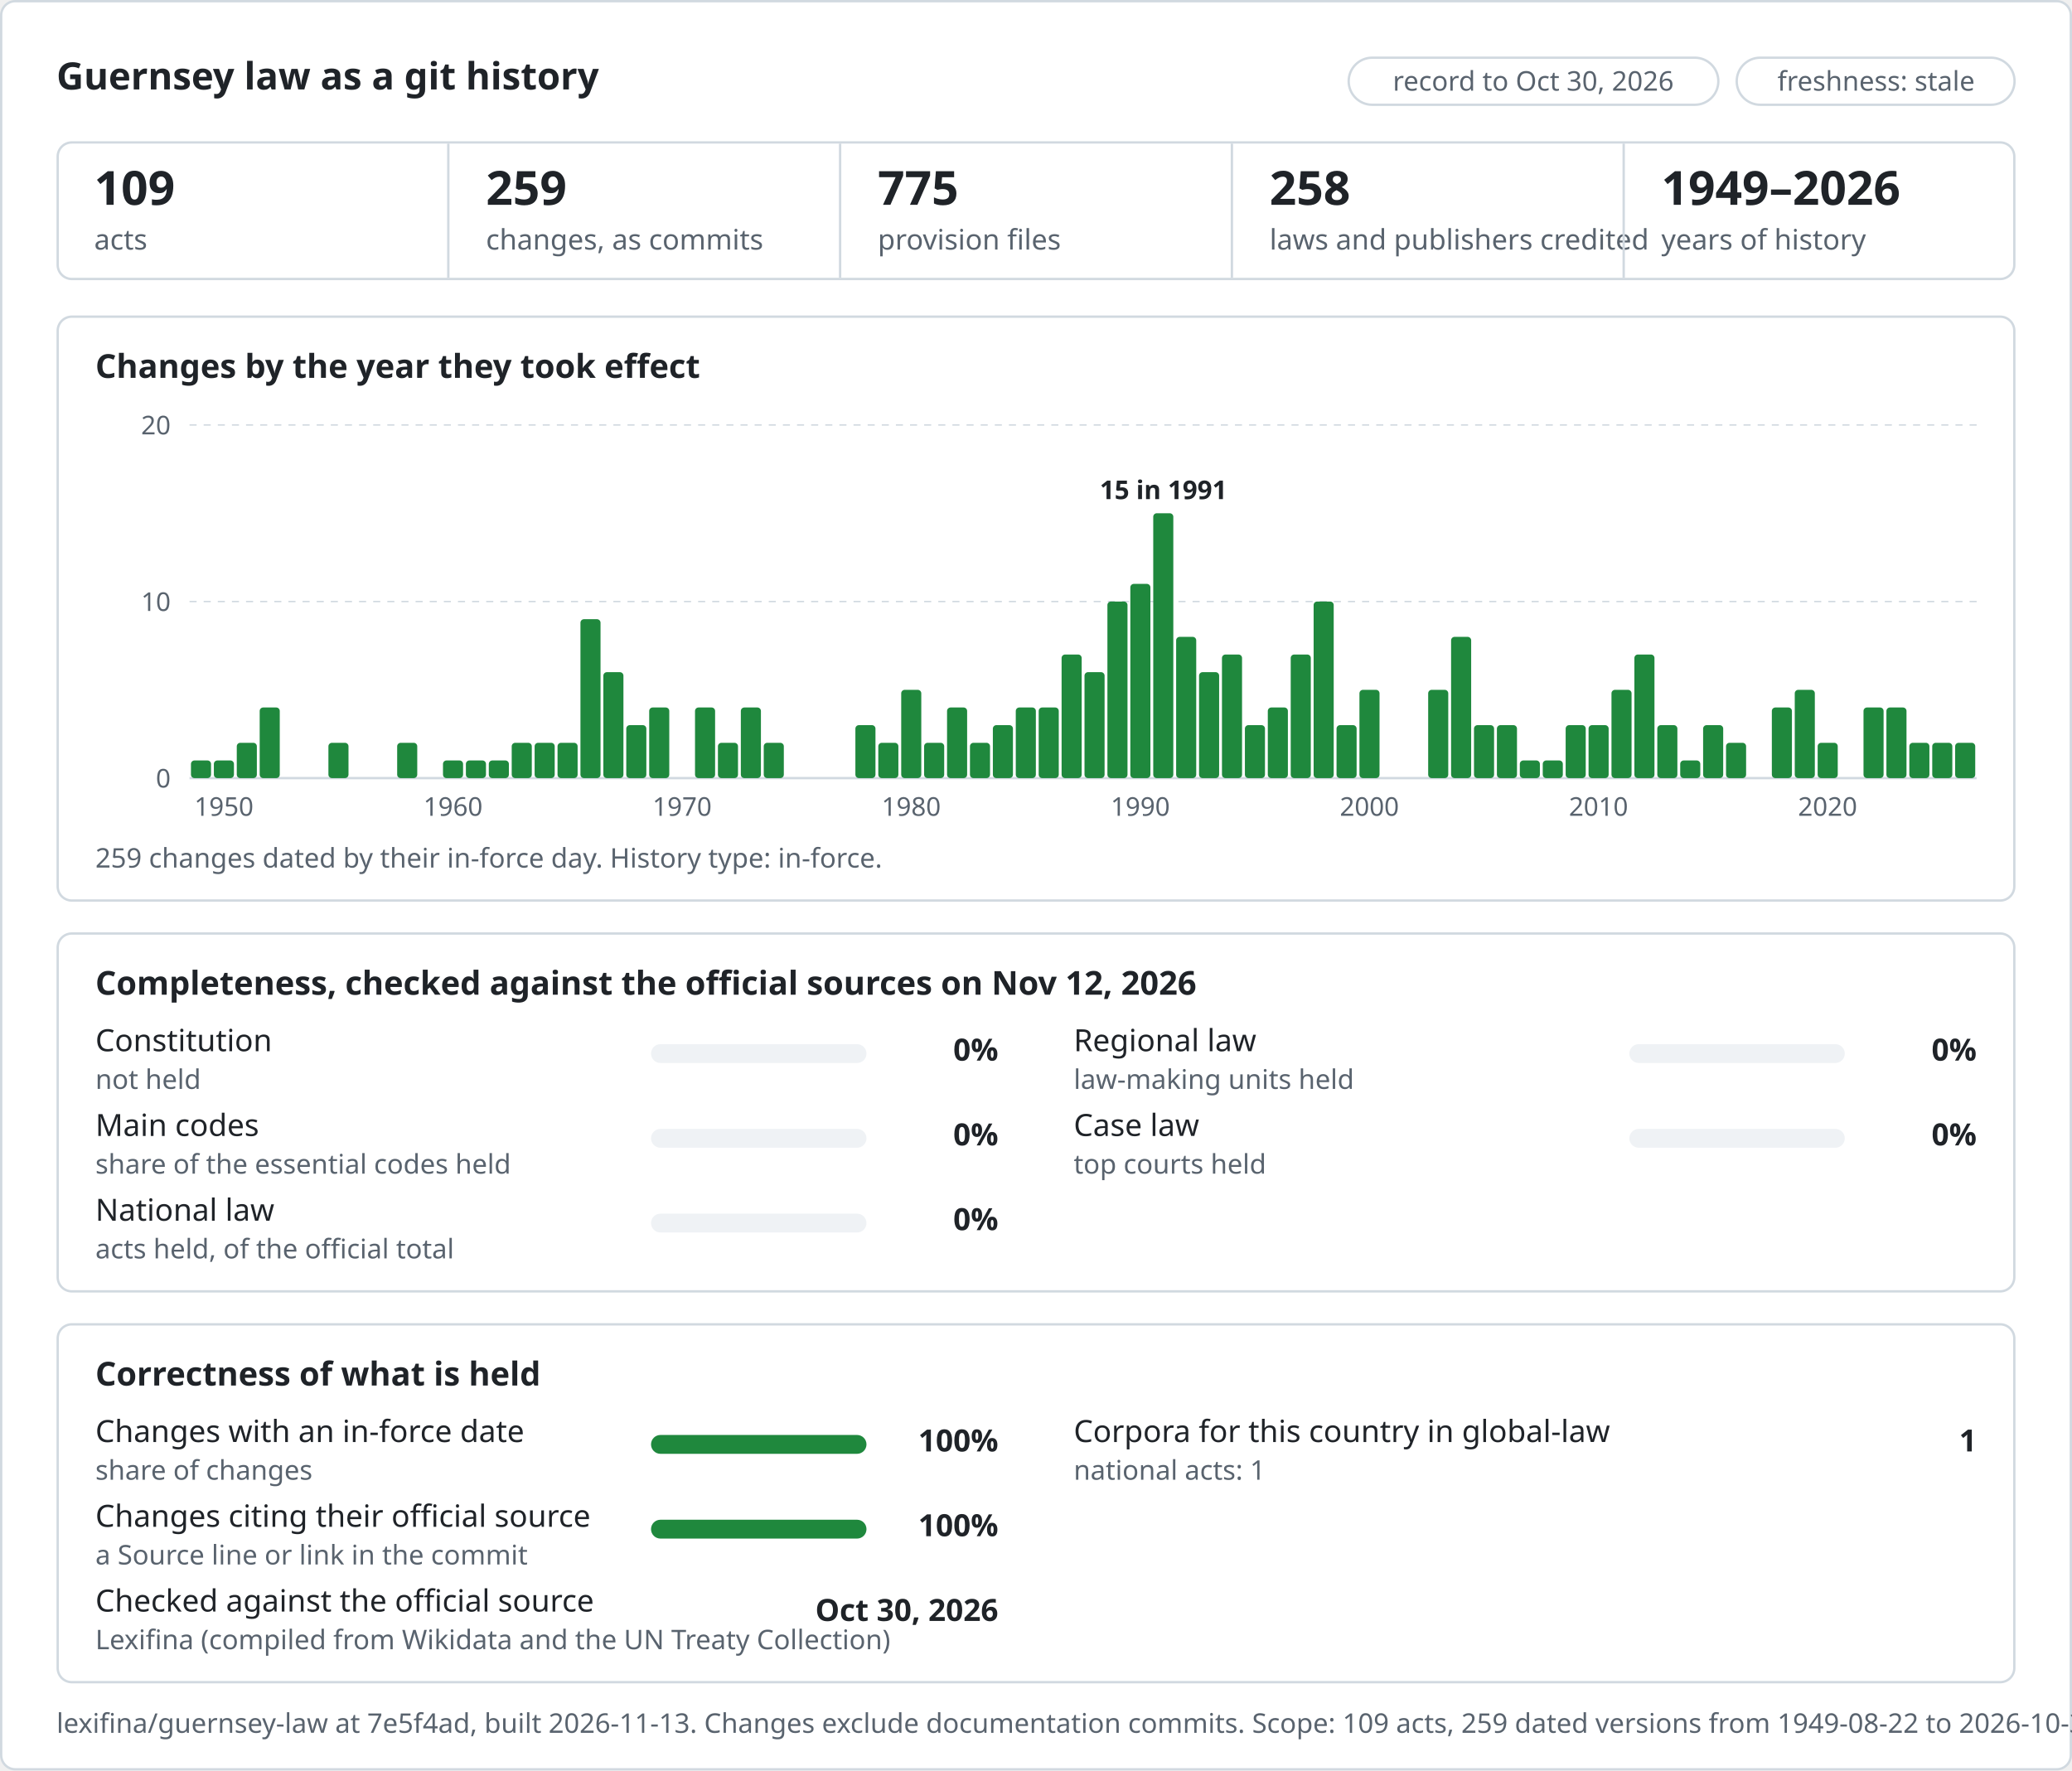
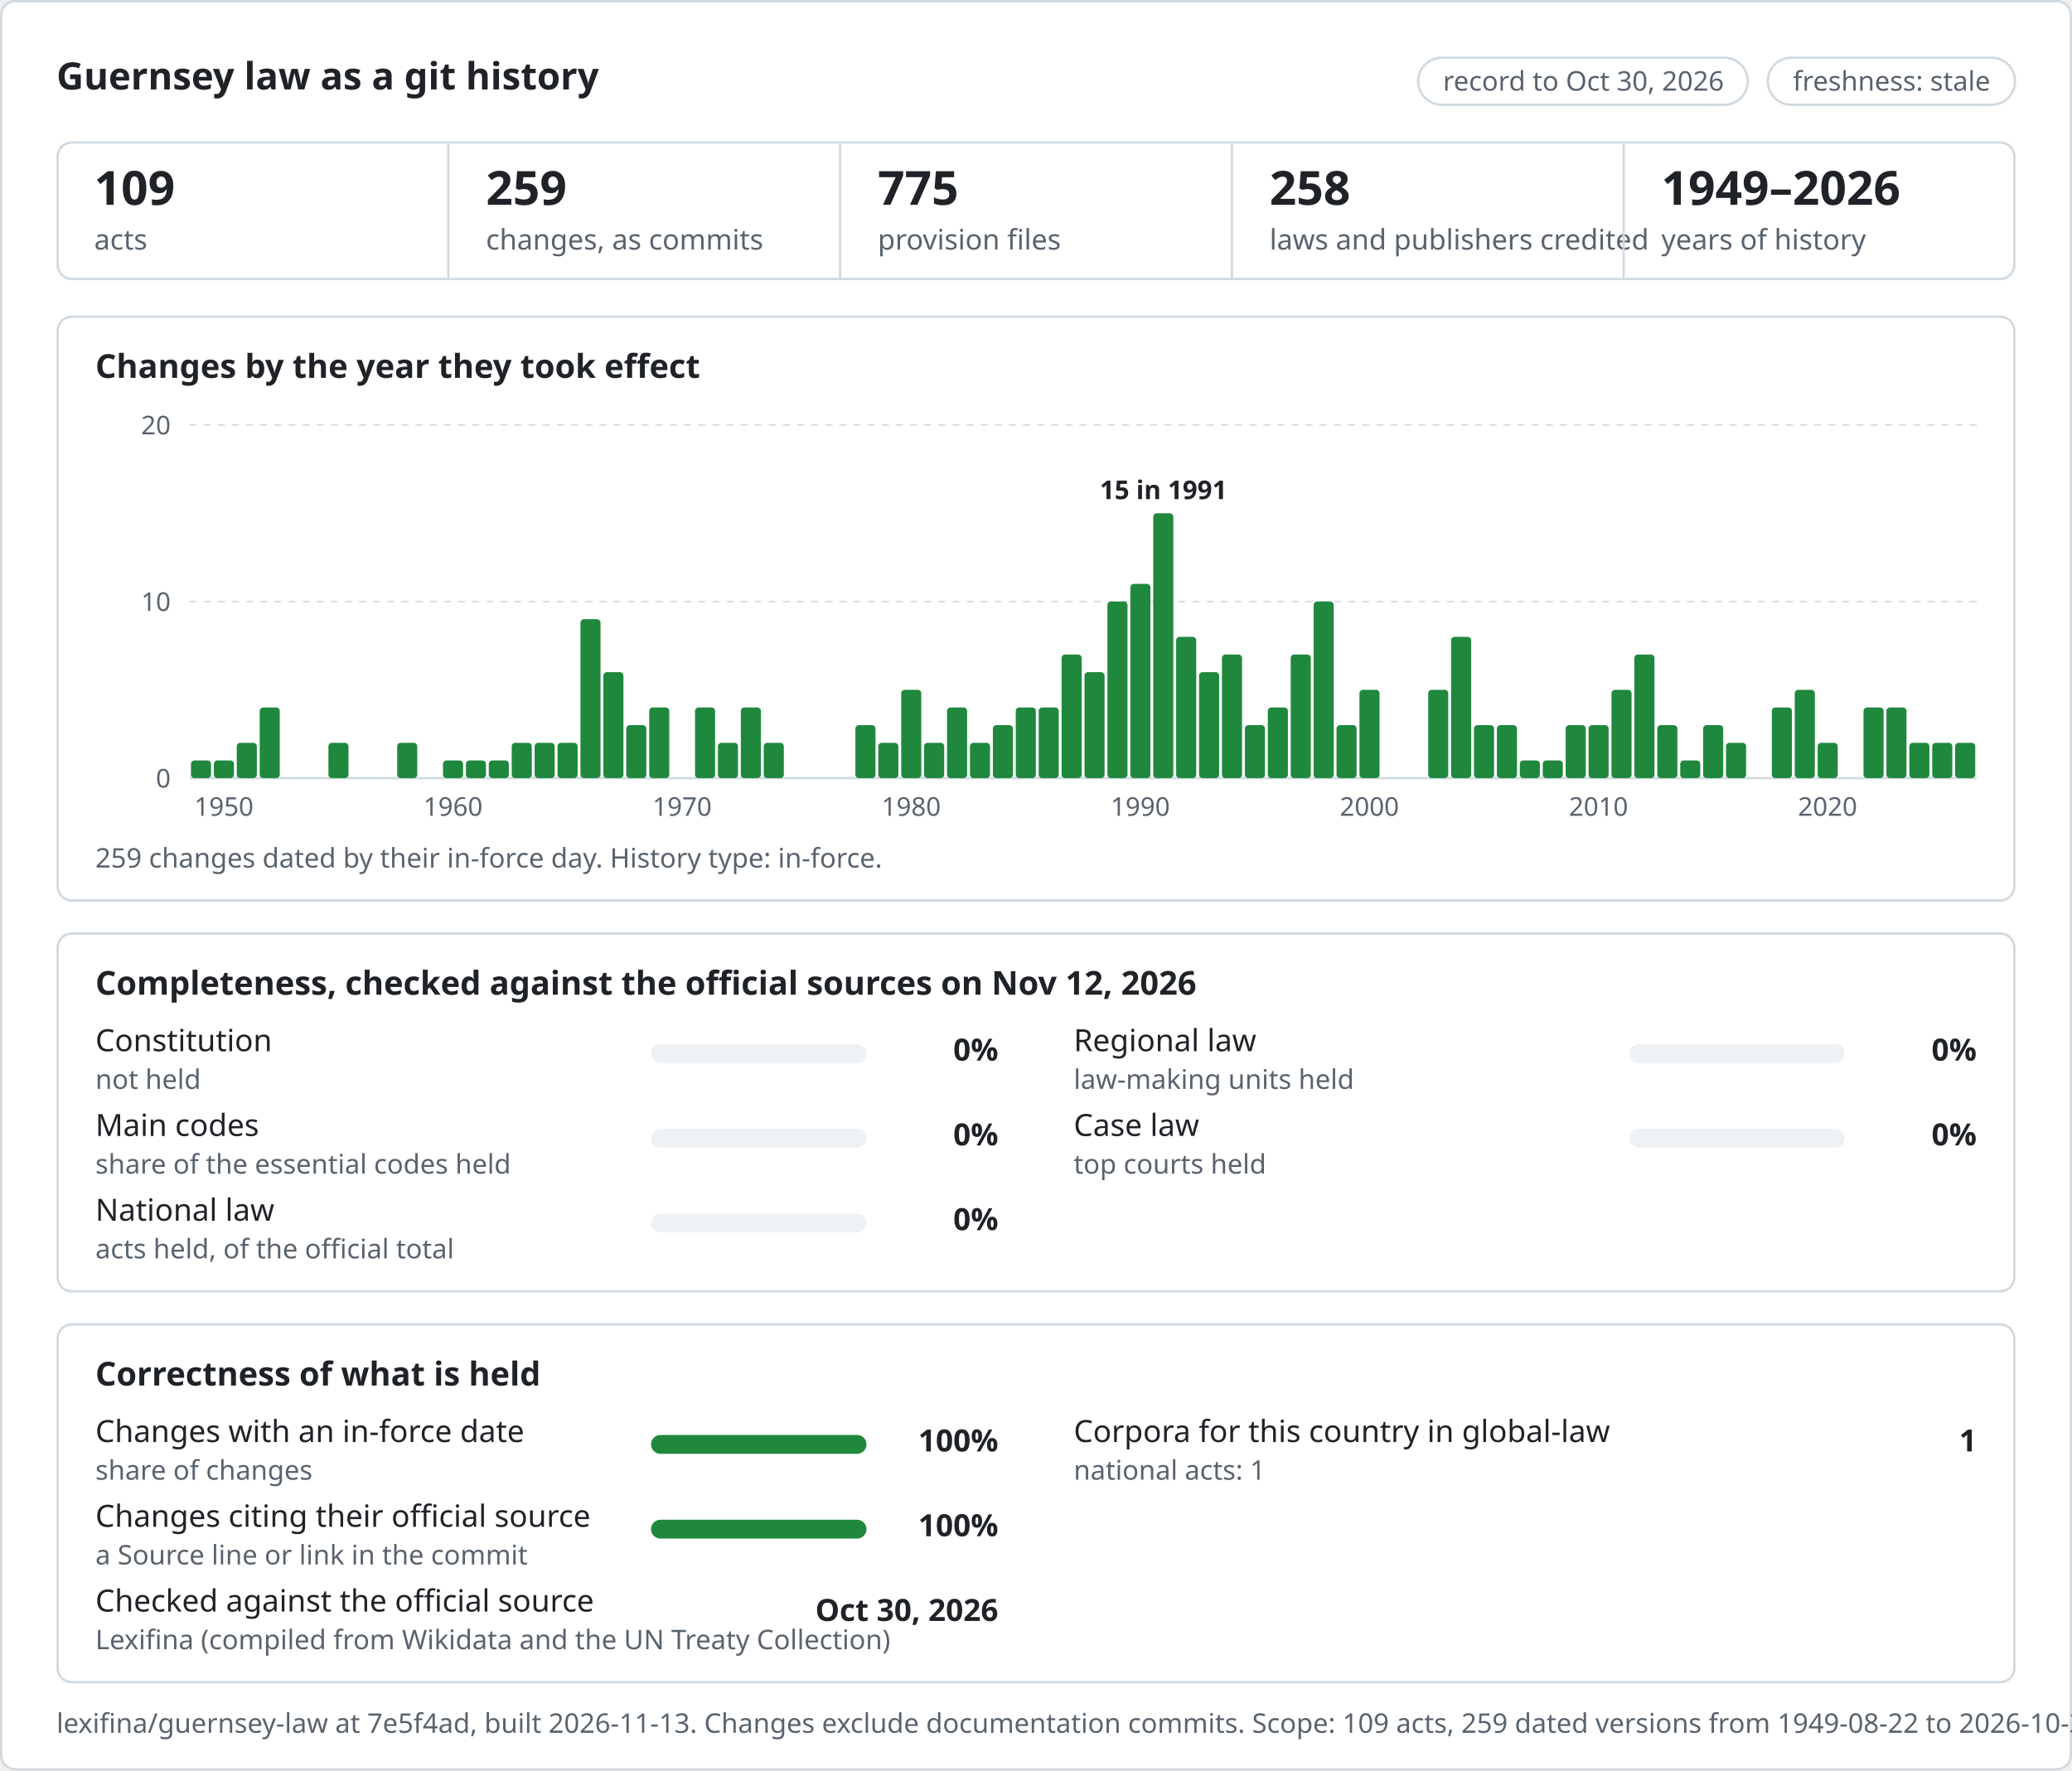
<svg xmlns="http://www.w3.org/2000/svg" width="880" height="752" viewBox="0 0 880 752" font-family="-apple-system,BlinkMacSystemFont,Segoe UI,Noto Sans,Helvetica,Arial,sans-serif">
  <rect x="0.5" y="0.5" width="879" height="751" rx="6" fill="#ffffff" stroke="#d1d9e0" />
  <text x="24" y="38" font-size="16" font-weight="600" fill="#1f2328">Guernsey law as a git history</text>
-   <rect x="572.8" y="24.5" width="157" height="20" rx="10" fill="none" stroke="#d1d9e0" />
-   <text x="651.2" y="38.5" font-size="11.5" font-weight="500" text-anchor="middle" fill="#59636e">record to Oct 30, 2026</text>
-   <rect x="737.6" y="24.5" width="118" height="20" rx="10" fill="none" stroke="#d1d9e0" />
-   <text x="796.8" y="38.5" font-size="11.5" font-weight="500" text-anchor="middle" fill="#59636e">freshness: stale</text>
+   <rect x="602.3" y="24.5" width="140" height="20" rx="10" fill="none" stroke="#d1d9e0" />
+   <text x="672.5" y="38.5" font-size="11.5" font-weight="500" text-anchor="middle" fill="#59636e">record to Oct 30, 2026</text>
+   <rect x="750.8" y="24.5" width="105" height="20" rx="10" fill="none" stroke="#d1d9e0" />
+   <text x="803.4" y="38.5" font-size="11.5" font-weight="500" text-anchor="middle" fill="#59636e">freshness: stale</text>
  <rect x="24.5" y="60.5" width="831" height="58" rx="6" fill="#ffffff" stroke="#d1d9e0" />
  <text x="40.0" y="87" font-size="20" font-weight="600" fill="#1f2328">109</text>
  <text x="40.0" y="106" font-size="12" fill="#59636e">acts</text>
  <line x1="190.4" y1="61" x2="190.4" y2="118" stroke="#d1d9e0" />
  <text x="206.4" y="87" font-size="20" font-weight="600" fill="#1f2328">259</text>
  <text x="206.4" y="106" font-size="12" fill="#59636e">changes, as commits</text>
  <line x1="356.8" y1="61" x2="356.8" y2="118" stroke="#d1d9e0" />
  <text x="372.8" y="87" font-size="20" font-weight="600" fill="#1f2328">775</text>
  <text x="372.8" y="106" font-size="12" fill="#59636e">provision files</text>
  <line x1="523.2" y1="61" x2="523.2" y2="118" stroke="#d1d9e0" />
  <text x="539.2" y="87" font-size="20" font-weight="600" fill="#1f2328">258</text>
-   <text x="539.2" y="106" font-size="12" fill="#59636e">laws and publishers credited</text>
+   <text x="539.2" y="106" font-size="12" fill="#59636e" textLength="142" lengthAdjust="spacingAndGlyphs">laws and publishers credited</text>
  <line x1="689.6" y1="61" x2="689.6" y2="118" stroke="#d1d9e0" />
  <text x="705.6" y="87" font-size="20" font-weight="600" fill="#1f2328">1949–2026</text>
  <text x="705.6" y="106" font-size="12" fill="#59636e">years of history</text>
  <rect x="24.5" y="134.5" width="831" height="248" rx="6" fill="#ffffff" stroke="#d1d9e0" />
  <text x="40.5" y="160.5" font-size="14" font-weight="600" fill="#1f2328">Changes by the year they took effect</text>
  <line x1="80.5" y1="330.5" x2="839.5" y2="330.5" stroke="#d1d9e0" stroke-width="1" />
  <text x="72.5" y="334.5" font-size="11" text-anchor="end" fill="#59636e">0</text>
  <line x1="80.5" y1="255.5" x2="839.5" y2="255.5" stroke="#d1d9e0" stroke-width="0.6" stroke-dasharray="3 3" />
  <text x="72.5" y="259.5" font-size="11" text-anchor="end" fill="#59636e">10</text>
  <line x1="80.5" y1="180.5" x2="839.5" y2="180.5" stroke="#d1d9e0" stroke-width="0.6" stroke-dasharray="3 3" />
  <text x="72.5" y="184.5" font-size="11" text-anchor="end" fill="#59636e">20</text>
  <rect x="81.10" y="323.0" width="8.53" height="7.5" rx="1.5" fill="#1f883d" />
  <rect x="90.83" y="323.0" width="8.53" height="7.5" rx="1.5" fill="#1f883d" />
  <text x="95.1" y="346.5" font-size="11" text-anchor="middle" fill="#59636e">1950</text>
  <rect x="100.56" y="315.5" width="8.53" height="15.0" rx="1.5" fill="#1f883d" />
  <rect x="110.29" y="300.5" width="8.53" height="30.0" rx="1.5" fill="#1f883d" />
  <rect x="139.48" y="315.5" width="8.53" height="15.0" rx="1.5" fill="#1f883d" />
  <rect x="168.68" y="315.5" width="8.53" height="15.0" rx="1.5" fill="#1f883d" />
  <rect x="188.14" y="323.0" width="8.53" height="7.5" rx="1.5" fill="#1f883d" />
  <text x="192.4" y="346.5" font-size="11" text-anchor="middle" fill="#59636e">1960</text>
  <rect x="197.87" y="323.0" width="8.53" height="7.5" rx="1.5" fill="#1f883d" />
  <rect x="207.60" y="323.0" width="8.53" height="7.5" rx="1.5" fill="#1f883d" />
  <rect x="217.33" y="315.5" width="8.53" height="15.0" rx="1.5" fill="#1f883d" />
  <rect x="227.06" y="315.5" width="8.53" height="15.0" rx="1.5" fill="#1f883d" />
  <rect x="236.79" y="315.5" width="8.53" height="15.0" rx="1.5" fill="#1f883d" />
  <rect x="246.52" y="263.0" width="8.53" height="67.5" rx="1.5" fill="#1f883d" />
  <rect x="256.25" y="285.5" width="8.53" height="45.0" rx="1.5" fill="#1f883d" />
  <rect x="265.98" y="308.0" width="8.53" height="22.5" rx="1.5" fill="#1f883d" />
  <rect x="275.72" y="300.5" width="8.53" height="30.0" rx="1.5" fill="#1f883d" />
  <text x="289.7" y="346.5" font-size="11" text-anchor="middle" fill="#59636e">1970</text>
  <rect x="295.18" y="300.5" width="8.53" height="30.0" rx="1.5" fill="#1f883d" />
  <rect x="304.91" y="315.5" width="8.53" height="15.0" rx="1.5" fill="#1f883d" />
  <rect x="314.64" y="300.5" width="8.53" height="30.0" rx="1.5" fill="#1f883d" />
  <rect x="324.37" y="315.5" width="8.53" height="15.0" rx="1.5" fill="#1f883d" />
  <rect x="363.29" y="308.0" width="8.53" height="22.5" rx="1.5" fill="#1f883d" />
  <rect x="373.02" y="315.5" width="8.53" height="15.0" rx="1.5" fill="#1f883d" />
  <rect x="382.75" y="293.0" width="8.53" height="37.5" rx="1.5" fill="#1f883d" />
  <text x="387.0" y="346.5" font-size="11" text-anchor="middle" fill="#59636e">1980</text>
  <rect x="392.48" y="315.5" width="8.53" height="15.0" rx="1.5" fill="#1f883d" />
  <rect x="402.22" y="300.5" width="8.53" height="30.0" rx="1.5" fill="#1f883d" />
  <rect x="411.95" y="315.5" width="8.53" height="15.0" rx="1.5" fill="#1f883d" />
  <rect x="421.68" y="308.0" width="8.53" height="22.5" rx="1.5" fill="#1f883d" />
  <rect x="431.41" y="300.5" width="8.53" height="30.0" rx="1.5" fill="#1f883d" />
  <rect x="441.14" y="300.5" width="8.53" height="30.0" rx="1.5" fill="#1f883d" />
  <rect x="450.87" y="278.0" width="8.53" height="52.5" rx="1.5" fill="#1f883d" />
  <rect x="460.60" y="285.5" width="8.53" height="45.0" rx="1.5" fill="#1f883d" />
  <rect x="470.33" y="255.5" width="8.53" height="75.0" rx="1.5" fill="#1f883d" />
  <rect x="480.06" y="248.0" width="8.53" height="82.5" rx="1.5" fill="#1f883d" />
  <text x="484.3" y="346.5" font-size="11" text-anchor="middle" fill="#59636e">1990</text>
  <rect x="489.79" y="218.0" width="8.53" height="112.5" rx="1.5" fill="#1f883d" />
  <text x="494.1" y="212.0" font-size="11" font-weight="600" text-anchor="middle" fill="#1f2328">15 in 1991</text>
  <rect x="499.52" y="270.5" width="8.53" height="60.0" rx="1.5" fill="#1f883d" />
  <rect x="509.25" y="285.5" width="8.53" height="45.0" rx="1.5" fill="#1f883d" />
  <rect x="518.98" y="278.0" width="8.53" height="52.5" rx="1.5" fill="#1f883d" />
  <rect x="528.72" y="308.0" width="8.53" height="22.5" rx="1.5" fill="#1f883d" />
  <rect x="538.45" y="300.5" width="8.53" height="30.0" rx="1.5" fill="#1f883d" />
  <rect x="548.18" y="278.0" width="8.53" height="52.5" rx="1.5" fill="#1f883d" />
  <rect x="557.91" y="255.5" width="8.53" height="75.0" rx="1.5" fill="#1f883d" />
  <rect x="567.64" y="308.0" width="8.53" height="22.5" rx="1.5" fill="#1f883d" />
  <rect x="577.37" y="293.0" width="8.53" height="37.5" rx="1.5" fill="#1f883d" />
  <text x="581.6" y="346.5" font-size="11" text-anchor="middle" fill="#59636e">2000</text>
  <rect x="606.56" y="293.0" width="8.53" height="37.5" rx="1.5" fill="#1f883d" />
  <rect x="616.29" y="270.5" width="8.53" height="60.0" rx="1.5" fill="#1f883d" />
  <rect x="626.02" y="308.0" width="8.53" height="22.5" rx="1.5" fill="#1f883d" />
  <rect x="635.75" y="308.0" width="8.53" height="22.5" rx="1.5" fill="#1f883d" />
  <rect x="645.48" y="323.0" width="8.53" height="7.5" rx="1.5" fill="#1f883d" />
  <rect x="655.22" y="323.0" width="8.53" height="7.5" rx="1.5" fill="#1f883d" />
  <rect x="664.95" y="308.0" width="8.53" height="22.5" rx="1.5" fill="#1f883d" />
  <rect x="674.68" y="308.0" width="8.53" height="22.5" rx="1.5" fill="#1f883d" />
  <text x="678.9" y="346.5" font-size="11" text-anchor="middle" fill="#59636e">2010</text>
  <rect x="684.41" y="293.0" width="8.53" height="37.5" rx="1.5" fill="#1f883d" />
  <rect x="694.14" y="278.0" width="8.53" height="52.5" rx="1.5" fill="#1f883d" />
  <rect x="703.87" y="308.0" width="8.53" height="22.5" rx="1.5" fill="#1f883d" />
  <rect x="713.60" y="323.0" width="8.53" height="7.5" rx="1.5" fill="#1f883d" />
  <rect x="723.33" y="308.0" width="8.53" height="22.5" rx="1.5" fill="#1f883d" />
  <rect x="733.06" y="315.5" width="8.53" height="15.0" rx="1.5" fill="#1f883d" />
  <rect x="752.52" y="300.5" width="8.53" height="30.0" rx="1.5" fill="#1f883d" />
  <rect x="762.25" y="293.0" width="8.53" height="37.5" rx="1.5" fill="#1f883d" />
  <rect x="771.98" y="315.5" width="8.53" height="15.0" rx="1.5" fill="#1f883d" />
  <text x="776.2" y="346.5" font-size="11" text-anchor="middle" fill="#59636e">2020</text>
  <rect x="791.45" y="300.5" width="8.53" height="30.0" rx="1.5" fill="#1f883d" />
  <rect x="801.18" y="300.5" width="8.53" height="30.0" rx="1.5" fill="#1f883d" />
  <rect x="810.91" y="315.5" width="8.53" height="15.0" rx="1.5" fill="#1f883d" />
  <rect x="820.64" y="315.5" width="8.53" height="15.0" rx="1.5" fill="#1f883d" />
  <rect x="830.37" y="315.5" width="8.53" height="15.0" rx="1.5" fill="#1f883d" />
  <text x="40.5" y="368.5" font-size="11.5" fill="#59636e">259 changes dated by their in-force day. History type: in-force.</text>
  <rect x="24.5" y="396.5" width="831" height="152" rx="6" fill="#ffffff" stroke="#d1d9e0" />
  <text x="40.5" y="422.5" font-size="14" font-weight="600" fill="#1f2328">Completeness, checked against the official sources on Nov 12, 2026</text>
  <text x="40.5" y="446.5" font-size="13" fill="#1f2328">Constitution</text>
  <text x="40.5" y="462.5" font-size="11.5" fill="#59636e">not held</text>
  <g>
    <rect x="276.5" y="443.5" width="91.5" height="8" rx="4" fill="#eff2f5" />
  </g>
  <text x="424.0" y="450.5" font-size="13" font-weight="600" text-anchor="end" fill="#1f2328">0%</text>
  <text x="40.5" y="482.5" font-size="13" fill="#1f2328">Main codes</text>
  <text x="40.5" y="498.5" font-size="11.5" fill="#59636e">share of the essential codes held</text>
  <g>
    <rect x="276.5" y="479.5" width="91.5" height="8" rx="4" fill="#eff2f5" />
  </g>
  <text x="424.0" y="486.5" font-size="13" font-weight="600" text-anchor="end" fill="#1f2328">0%</text>
  <text x="40.5" y="518.5" font-size="13" fill="#1f2328">National law</text>
  <text x="40.5" y="534.5" font-size="11.5" fill="#59636e">acts held, of the official total</text>
  <g>
    <rect x="276.5" y="515.5" width="91.5" height="8" rx="4" fill="#eff2f5" />
  </g>
  <text x="424.0" y="522.5" font-size="13" font-weight="600" text-anchor="end" fill="#1f2328">0%</text>
  <text x="456.0" y="446.5" font-size="13" fill="#1f2328">Regional law</text>
  <text x="456.0" y="462.5" font-size="11.5" fill="#59636e">law-making units held</text>
  <g>
    <rect x="692.0" y="443.5" width="91.5" height="8" rx="4" fill="#eff2f5" />
  </g>
  <text x="839.5" y="450.5" font-size="13" font-weight="600" text-anchor="end" fill="#1f2328">0%</text>
  <text x="456.0" y="482.5" font-size="13" fill="#1f2328">Case law</text>
  <text x="456.0" y="498.5" font-size="11.5" fill="#59636e">top courts held</text>
  <g>
    <rect x="692.0" y="479.5" width="91.5" height="8" rx="4" fill="#eff2f5" />
  </g>
  <text x="839.5" y="486.5" font-size="13" font-weight="600" text-anchor="end" fill="#1f2328">0%</text>
  <rect x="24.5" y="562.5" width="831" height="152" rx="6" fill="#ffffff" stroke="#d1d9e0" />
  <text x="40.5" y="588.5" font-size="14" font-weight="600" fill="#1f2328">Correctness of what is held</text>
  <text x="40.5" y="612.5" font-size="13" fill="#1f2328">Changes with an in-force date</text>
  <text x="40.5" y="628.5" font-size="11.5" fill="#59636e">share of changes</text>
  <g>
    <rect x="276.5" y="609.5" width="91.5" height="8" rx="4" fill="#eff2f5" />
    <rect x="276.5" y="609.5" width="91.5" height="8" rx="4" fill="#1f883d" />
  </g>
  <text x="424.0" y="616.5" font-size="13" font-weight="600" text-anchor="end" fill="#1f2328">100%</text>
  <text x="40.5" y="648.5" font-size="13" fill="#1f2328">Changes citing their official source</text>
  <text x="40.5" y="664.5" font-size="11.5" fill="#59636e">a Source line or link in the commit</text>
  <g>
    <rect x="276.5" y="645.5" width="91.5" height="8" rx="4" fill="#eff2f5" />
    <rect x="276.5" y="645.5" width="91.5" height="8" rx="4" fill="#1f883d" />
  </g>
  <text x="424.0" y="652.5" font-size="13" font-weight="600" text-anchor="end" fill="#1f2328">100%</text>
  <text x="40.5" y="684.5" font-size="13" fill="#1f2328">Checked against the official source</text>
  <text x="40.5" y="700.5" font-size="11.5" fill="#59636e">Lexifina (compiled from Wikidata and the UN Treaty Collection)</text>
  <text x="424.0" y="688.5" font-size="13" font-weight="600" text-anchor="end" fill="#1f2328">Oct 30, 2026</text>
  <text x="456.0" y="612.5" font-size="13" fill="#1f2328">Corpora for this country in global-law</text>
  <text x="456.0" y="628.5" font-size="11.5" fill="#59636e">national acts: 1</text>
  <text x="839.5" y="616.5" font-size="13" font-weight="600" text-anchor="end" fill="#1f2328">1</text>
  <text x="24" y="736" font-size="11.5" fill="#59636e">lexifina/guernsey-law at 7e5f4ad, built 2026-11-13. Changes exclude documentation commits. Scope: 109 acts, 259 dated versions from 1949-08-22 to 2026-10-30</text>
</svg>
